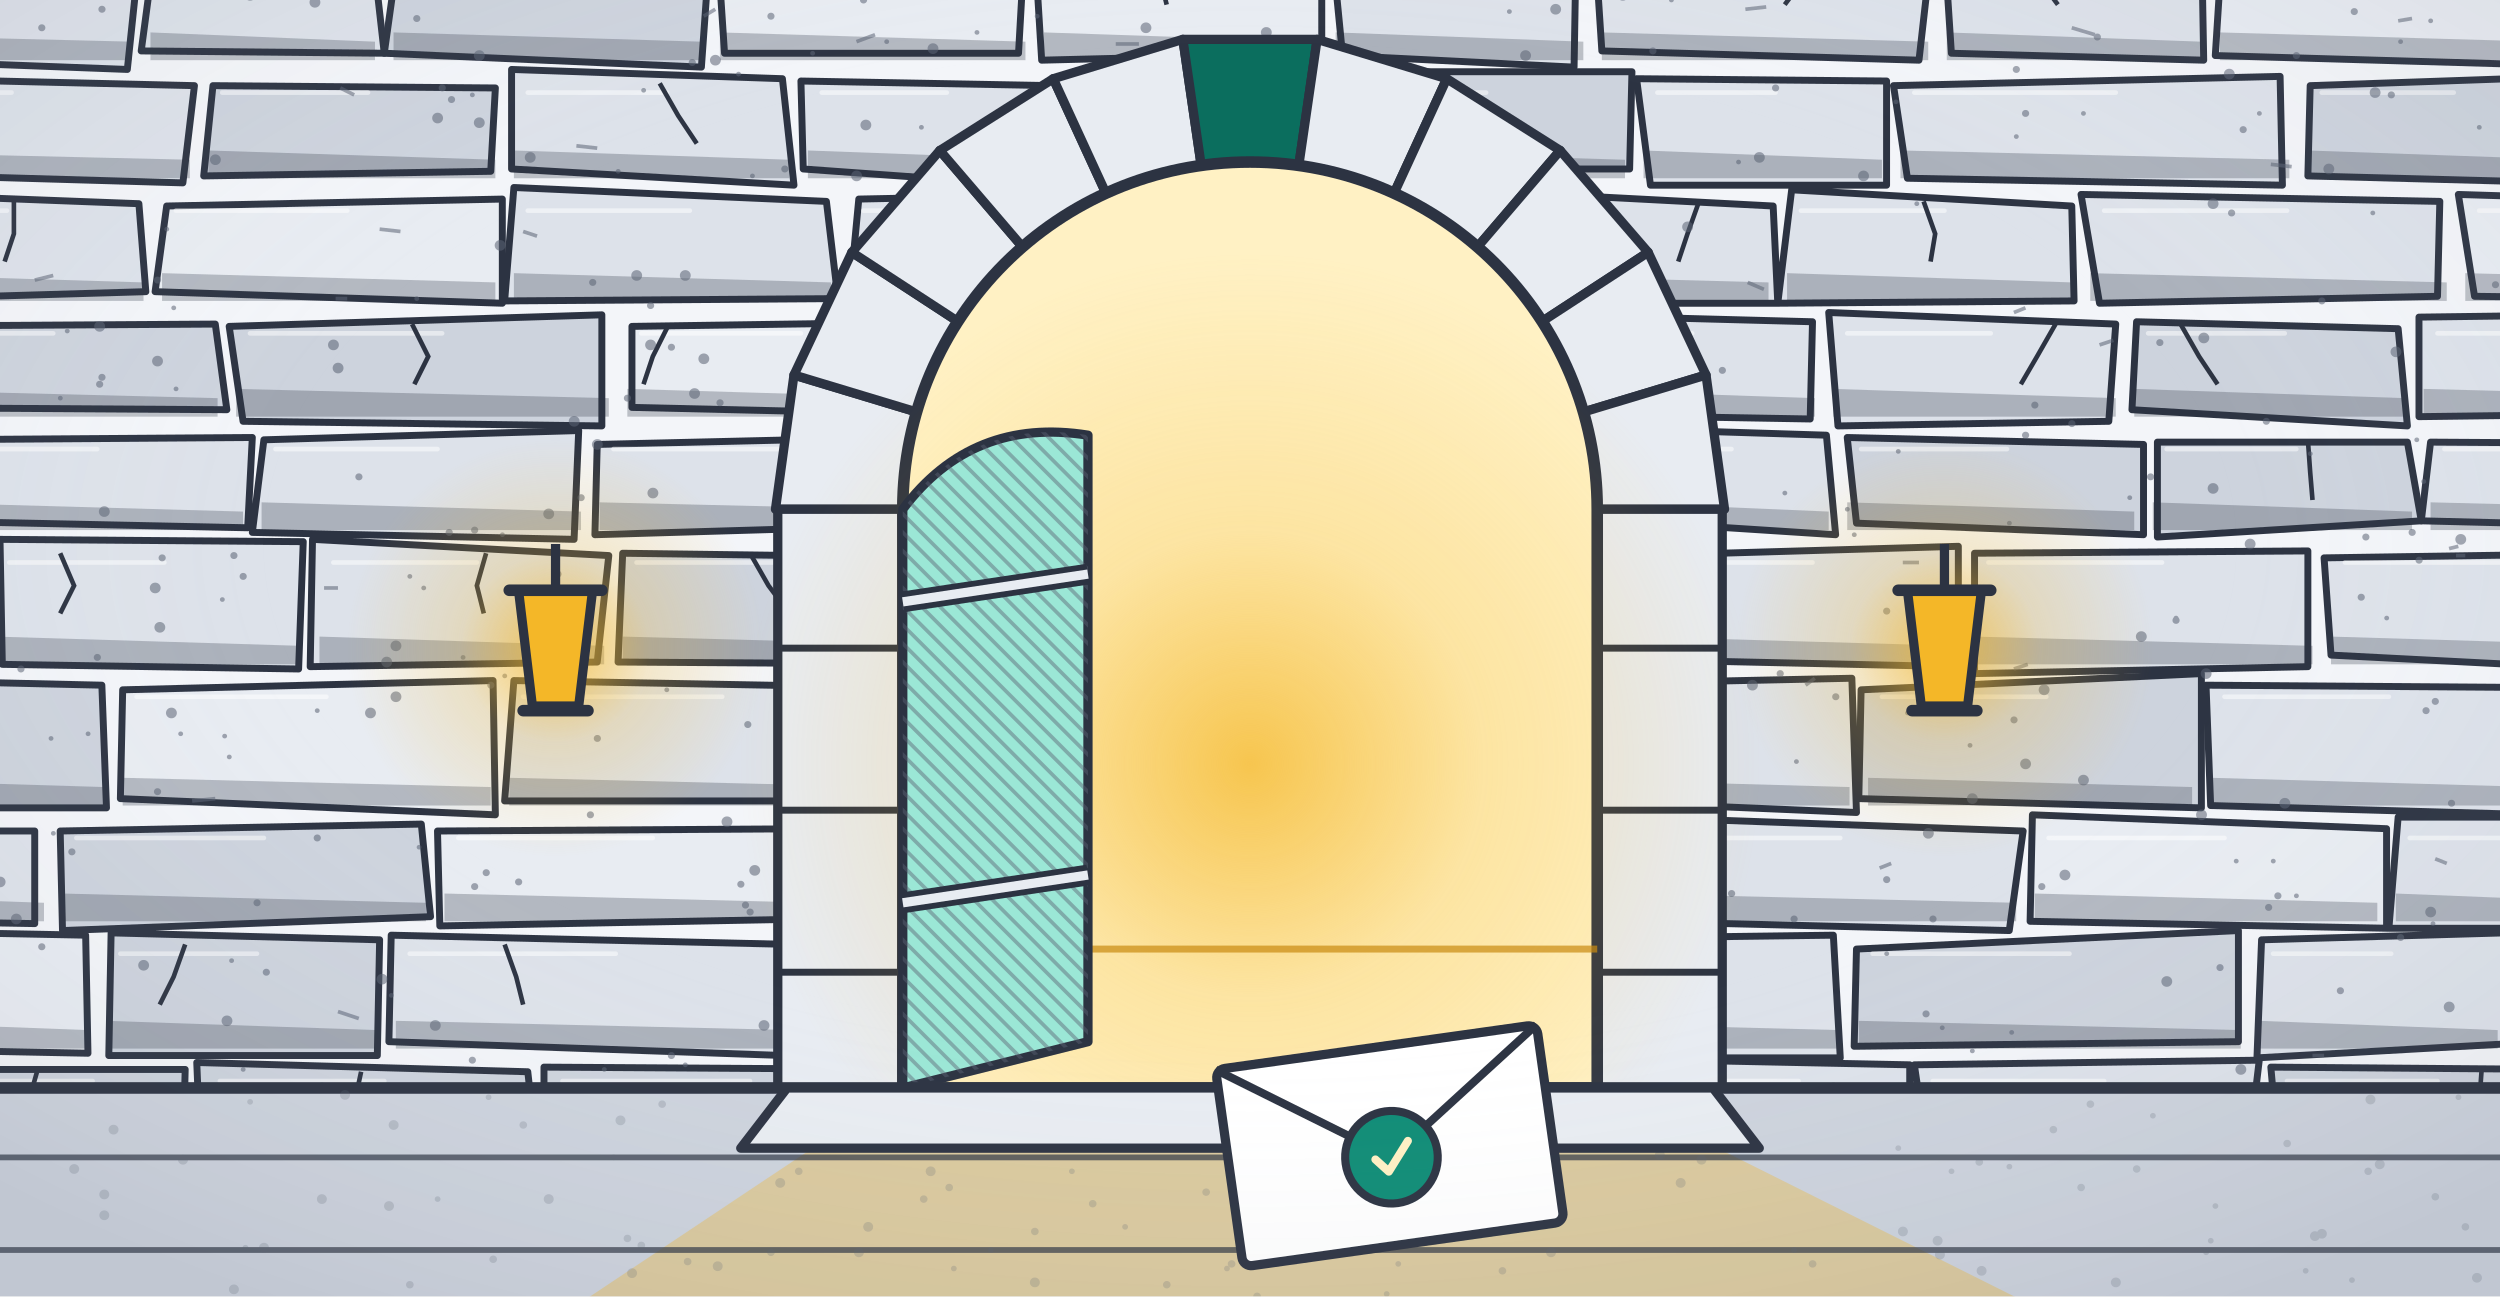
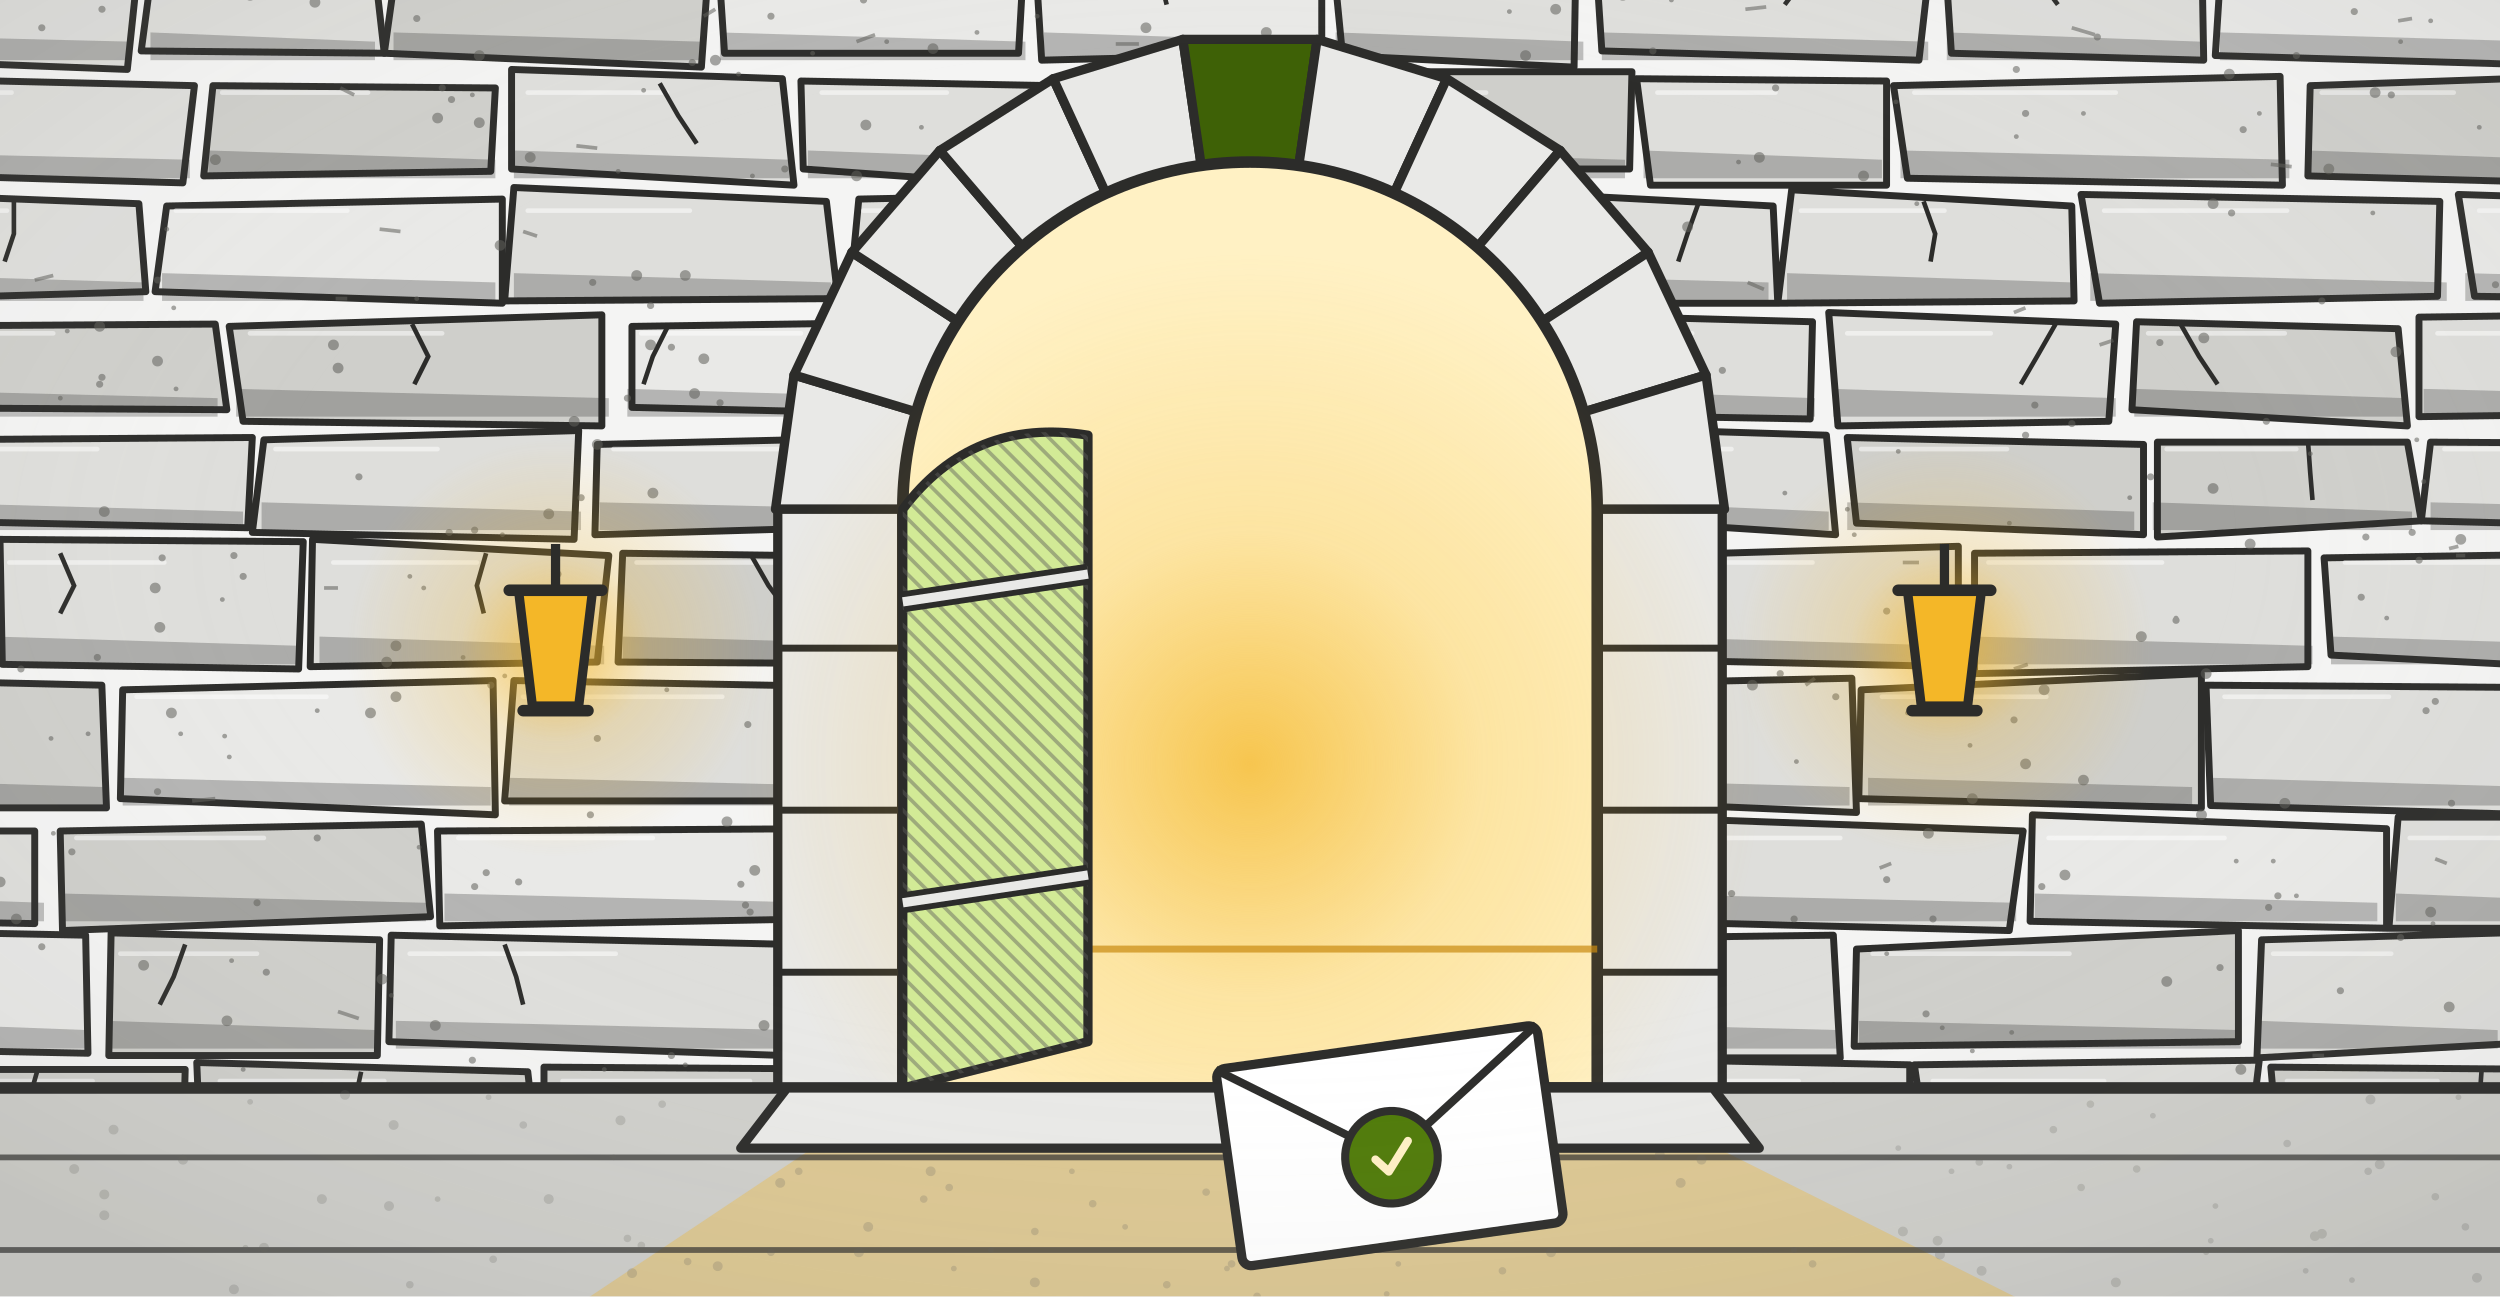
<svg xmlns="http://www.w3.org/2000/svg" viewBox="0 0 1080 560" width="1080" height="560">
  <defs>
    <radialGradient id="vig" cx="50%" cy="42%" r="70%">
-       <stop offset="55%" stop-color="#F3F5F9" stop-opacity="0" />
-       <stop offset="100%" stop-color="#5A6273" stop-opacity="0.10" />
+       <stop offset="55%" stop-color="#F4F4F3" stop-opacity="0" />
+       <stop offset="100%" stop-color="#5E5E5A" stop-opacity="0.10" />
    </radialGradient>
    <radialGradient id="glow">
      <stop offset="0%" stop-color="#F4B728" stop-opacity="0.75" />
      <stop offset="45%" stop-color="#F4B728" stop-opacity="0.22" />
      <stop offset="100%" stop-color="#F4B728" stop-opacity="0" />
    </radialGradient>
-     <radialGradient id="glowj">
-       <stop offset="0%" stop-color="#0F8C76" stop-opacity="0.55" />
-       <stop offset="100%" stop-color="#0F8C76" stop-opacity="0" />
+     <radialGradient id="glowl">
+       <stop offset="0%" stop-color="#4F7A08" stop-opacity="0.55" />
+       <stop offset="100%" stop-color="#4F7A08" stop-opacity="0" />
    </radialGradient>
    <linearGradient id="sky" x1="0" y1="0" x2="0" y2="1">
      <stop offset="0" stop-color="#FFFFFF" />
-       <stop offset="1" stop-color="#F3F5F9" />
+       <stop offset="1" stop-color="#F4F4F3" />
    </linearGradient>
    <linearGradient id="goldg" x1="0" y1="0" x2="1" y2="1">
      <stop offset="0" stop-color="#FFF1C4" />
      <stop offset=".45" stop-color="#F4B728" />
      <stop offset="1" stop-color="#C98A10" />
    </linearGradient>
    <clipPath id="cv">
      <rect width="1080" height="560" />
    </clipPath>
  </defs>
  <g clip-path="url(#cv)">
-     <rect width="1080" height="560" fill="#F3F5F9" />
+     <rect width="1080" height="560" fill="#F4F4F3" />
    <g transform="translate(0 30)">
-       <g stroke="#2C3342" stroke-width="3" stroke-linejoin="round">
-         <path d="M-103 -53L61 -57L55 0L-103 -6ZM67 -53L160 -60L166 -7L61 -8ZM575 -57L681 -60L680 -1L580 -6ZM689 -54L835 -57L829 -4L692 -8ZM840 -53L951 -60L952 -4L843 -7ZM-86 3L84 7L79 49L-94 44ZM221 0L338 4L343 50L221 43ZM346 5L455 7L458 51L347 43ZM707 4L815 5L815 50L713 50ZM818 7L985 3L986 50L824 47ZM-71 53L60 58L63 96L-73 100ZM222 51L357 57L362 99L218 100ZM371 56L469 54L471 103L367 98ZM613 51L766 59L768 101L617 101ZM774 52L895 59L896 100L768 101ZM899 54L1054 57L1053 98L907 101ZM532 112L659 104L659 152L537 148ZM669 106L783 109L782 151L666 149ZM790 105L914 110L911 152L794 154ZM1045 107L1198 105L1199 148L1045 150ZM-34 160L109 159L107 198L-36 195ZM114 160L250 156L248 203L109 200ZM258 162L428 158L427 196L257 201ZM437 157L548 155L551 199L438 196ZM693 155L789 158L793 201L700 195ZM1050 161L1209 162L1209 199L1046 195ZM0 203L131 204L129 259L1 257ZM135 203L263 210L258 256L134 258ZM427 207L563 207L563 256L426 261ZM572 209L694 203L695 256L576 257ZM709 210L846 206L846 258L709 255ZM853 209L997 208L997 258L853 261ZM1004 211L1137 209L1143 260L1007 253ZM222 264L387 267L390 316L218 316ZM519 266L646 261L647 315L524 317ZM658 266L800 263L802 321L661 315ZM953 266L1094 267L1097 322L955 318ZM-99 329L15 329L15 369L-98 367ZM363 329L513 328L512 370L360 369ZM522 330L697 322L691 366L518 367ZM705 323L874 329L868 372L705 368ZM1036 323L1133 323L1137 371L1032 371ZM169 374L342 378L339 426L168 420ZM639 376L792 374L795 427L638 427ZM977 376L1082 373L1082 421L975 427ZM578 431L717 433L716 473L579 472ZM726 428L825 430L825 473L725 472ZM827 430L976 428L971 470L833 471Z" fill="#DDE2EA" />
-         <path d="M310 -52L443 -60L440 -7L313 -7ZM447 -53L571 -54L571 -7L450 -4ZM960 -53L1096 -53L1096 -2L957 -6ZM72 59L217 56L217 101L67 96ZM1062 54L1223 59L1224 100L1069 98ZM273 111L410 109L403 149L273 146ZM53 268L213 264L214 322L52 315ZM398 261L518 263L514 314L396 315ZM189 329L353 328L350 367L190 370ZM878 322L1031 328L1031 371L877 368ZM-65 372L37 374L38 425L-64 423ZM352 378L456 374L451 421L353 426ZM461 375L634 372L630 424L459 424ZM405 431L577 434L576 475L400 470Z" fill="#E8ECF2" />
-         <path d="M173 -57L307 -57L303 -1L166 -7ZM92 7L214 8L212 44L88 46ZM462 7L556 4L560 45L462 44ZM568 1L705 1L704 43L570 43ZM998 7L1113 3L1111 49L997 46ZM481 59L610 59L604 102L479 97ZM-65 111L93 110L98 147L-61 146ZM99 111L260 106L260 154L105 152ZM413 104L525 109L526 149L417 147ZM923 109L1036 112L1040 154L921 147ZM559 157L690 156L692 196L560 203ZM798 159L926 162L926 201L802 196ZM932 161L1040 161L1046 195L932 202ZM269 209L420 211L417 257L267 256ZM-88 263L44 266L46 319L-91 319ZM804 268L951 261L951 319L803 315ZM26 329L182 326L186 366L27 372ZM48 373L164 376L163 426L47 426ZM802 380L967 372L967 420L801 422ZM-11 432L80 432L79 471L-7 470ZM85 429L228 433L232 469L87 477ZM235 431L394 432L391 469L235 475ZM981 431L1107 432L1109 470L985 476Z" fill="#CDD3DD" />
+       <g stroke="#2C2C2A" stroke-width="3" stroke-linejoin="round">
+         <path d="M-103 -53L61 -57L55 0L-103 -6ZM67 -53L160 -60L166 -7L61 -8ZM575 -57L681 -60L680 -1L580 -6ZM689 -54L835 -57L829 -4L692 -8ZM840 -53L951 -60L952 -4L843 -7ZM-86 3L84 7L79 49L-94 44ZM221 0L338 4L343 50L221 43ZM346 5L455 7L458 51L347 43ZM707 4L815 5L815 50L713 50ZM818 7L985 3L986 50L824 47ZM-71 53L60 58L63 96L-73 100ZM222 51L357 57L362 99L218 100ZM371 56L469 54L471 103L367 98ZM613 51L766 59L768 101L617 101ZM774 52L895 59L896 100L768 101ZM899 54L1054 57L1053 98L907 101ZM532 112L659 104L659 152L537 148ZM669 106L783 109L782 151L666 149ZM790 105L914 110L911 152L794 154ZM1045 107L1198 105L1199 148L1045 150ZM-34 160L109 159L107 198L-36 195ZM114 160L250 156L248 203L109 200ZM258 162L428 158L427 196L257 201ZM437 157L548 155L551 199L438 196ZM693 155L789 158L793 201L700 195ZM1050 161L1209 162L1209 199L1046 195ZM0 203L131 204L129 259L1 257ZM135 203L263 210L258 256L134 258ZM427 207L563 207L563 256L426 261ZM572 209L694 203L695 256L576 257ZM709 210L846 206L846 258L709 255ZM853 209L997 208L997 258L853 261ZM1004 211L1137 209L1143 260L1007 253ZM222 264L387 267L390 316L218 316ZM519 266L646 261L647 315L524 317ZM658 266L800 263L802 321L661 315ZM953 266L1094 267L1097 322L955 318ZM-99 329L15 329L15 369L-98 367ZM363 329L513 328L512 370L360 369ZM522 330L697 322L691 366L518 367ZM705 323L874 329L868 372L705 368ZM1036 323L1133 323L1137 371L1032 371ZM169 374L342 378L339 426L168 420ZM639 376L792 374L795 427L638 427ZM977 376L1082 373L1082 421L975 427ZM578 431L717 433L716 473L579 472ZM726 428L825 430L825 473L725 472ZM827 430L976 428L971 470L833 471Z" fill="#DEDEDB" />
+         <path d="M310 -52L443 -60L440 -7L313 -7ZM447 -53L571 -54L571 -7L450 -4ZM960 -53L1096 -53L1096 -2L957 -6ZM72 59L217 56L217 101L67 96ZM1062 54L1223 59L1224 100L1069 98ZM273 111L410 109L403 149L273 146ZM53 268L213 264L214 322L52 315ZM398 261L518 263L514 314L396 315ZM189 329L353 328L350 367L190 370ZM878 322L1031 328L1031 371L877 368ZM-65 372L37 374L38 425L-64 423ZM352 378L456 374L451 421L353 426ZM461 375L634 372L630 424L459 424ZM405 431L577 434L576 475L400 470Z" fill="#E9E9E7" />
+         <path d="M173 -57L307 -57L303 -1L166 -7ZM92 7L214 8L212 44L88 46ZM462 7L556 4L560 45L462 44ZM568 1L705 1L704 43L570 43ZM998 7L1113 3L1111 49L997 46ZM481 59L610 59L604 102L479 97ZM-65 111L93 110L98 147L-61 146ZM99 111L260 106L260 154L105 152ZM413 104L525 109L526 149L417 147ZM923 109L1036 112L1040 154L921 147ZM559 157L690 156L692 196L560 203ZM798 159L926 162L926 201L802 196ZM932 161L1040 161L1046 195L932 202ZM269 209L420 211L417 257L267 256ZM-88 263L44 266L46 319L-91 319ZM804 268L951 261L951 319L803 315ZM26 329L182 326L186 366L27 372ZM48 373L164 376L163 426L47 426ZM802 380L967 372L967 420L801 422ZM-11 432L80 432L79 471L-7 470ZM85 429L228 433L232 469L87 477ZM235 431L394 432L391 469L235 475ZM981 431L1107 432L1109 470L985 476Z" fill="#CFCFCB" />
      </g>
-       <path d="M-106 -16L57 -12V-4H-106ZM65 -16L162 -12V-4H65ZM170 -16L303 -12V-4H170ZM311 -16L443 -12V-4H311ZM451 -16L569 -12V-4H451ZM577 -16L684 -12V-4H577ZM692 -16L833 -12V-4H692ZM841 -16L951 -12V-4H841ZM959 -16L1098 -12V-4H959ZM-90 35L82 39V47H-90ZM90 35L214 39V47H90ZM222 35L341 39V47H222ZM349 35L457 39V47H349ZM465 35L559 39V47H465ZM567 35L702 39V47H567ZM710 35L813 39V47H710ZM821 35L989 39V47H821ZM997 35L1110 39V47H997ZM-70 88L62 92V100H-70ZM70 88L214 92V100H70ZM222 88L359 92V100H222ZM367 88L472 92V100H367ZM480 88L606 92V100H480ZM614 88L764 92V100H614ZM772 88L895 92V100H772ZM903 88L1057 92V100H903ZM1065 88L1220 92V100H1065ZM-65 138L94 142V150H-65ZM102 138L263 142V150H102ZM271 138L406 142V150H271ZM414 138L525 142V150H414ZM533 138L657 142V150H533ZM665 138L784 142V150H665ZM792 138L914 142V150H792ZM922 138L1039 142V150H922ZM1047 138L1200 142V150H1047ZM-37 187L105 191V199H-37ZM113 187L251 191V199H113ZM259 187L427 191V199H259ZM435 187L550 191V199H435ZM558 187L688 191V199H558ZM696 187L790 191V199H696ZM798 187L922 191V199H798ZM930 187L1042 191V199H930ZM1050 187L1209 191V199H1050ZM-2 245L130 249V257H-2ZM138 245L261 249V257H138ZM269 245L419 249V257H269ZM427 245L564 249V257H427ZM572 245L698 249V257H572ZM706 245L845 249V257H706ZM853 245L999 249V257H853ZM1007 245L1140 249V257H1007ZM-88 306L45 310V318H-88ZM53 306L212 310V318H53ZM220 306L386 310V318H220ZM394 306L514 310V318H394ZM522 306L649 310V318H522ZM657 306L799 310V318H657ZM807 306L947 310V318H807ZM955 306L1095 310V318H955ZM-95 356L19 360V368H-95ZM27 356L184 360V368H27ZM192 356L354 360V368H192ZM362 356L514 360V368H362ZM522 356L693 360V368H522ZM701 356L871 360V368H701ZM879 356L1027 360V368H879ZM1035 356L1135 360V368H1035ZM-68 411L38 415V423H-68ZM46 411L163 415V423H46ZM171 411L343 415V423H171ZM351 411L452 415V423H351ZM460 411L630 415V423H460ZM638 411L795 415V423H638ZM803 411L968 415V423H803ZM976 411L1079 415V423H976ZM-11 461L81 465V473H-11ZM89 461L229 465V473H89ZM237 461L395 465V473H237ZM403 461L574 465V473H403ZM582 461L715 465V473H582ZM723 461L821 465V473H723ZM829 461L974 465V473H829ZM982 461L1111 465V473H982Z" fill="#2C3342" opacity=".28" />
+       <path d="M-106 -16L57 -12V-4H-106ZM65 -16L162 -12V-4H65ZM170 -16L303 -12V-4H170ZM311 -16L443 -12V-4H311ZM451 -16L569 -12V-4H451ZM577 -16L684 -12V-4H577ZM692 -16L833 -12V-4H692ZM841 -16L951 -12V-4H841ZM959 -16L1098 -12V-4H959ZM-90 35L82 39V47H-90ZM90 35L214 39V47H90ZM222 35L341 39V47H222ZM349 35L457 39V47H349ZM465 35L559 39V47H465ZM567 35L702 39V47H567ZM710 35L813 39V47H710ZM821 35L989 39V47H821ZM997 35L1110 39V47H997ZM-70 88L62 92V100H-70ZM70 88L214 92V100H70ZM222 88L359 92V100H222ZM367 88L472 92V100H367ZM480 88L606 92V100H480ZM614 88L764 92V100H614ZM772 88L895 92V100H772ZM903 88L1057 92V100H903ZM1065 88L1220 92V100H1065ZM-65 138L94 142V150H-65ZM102 138L263 142V150H102ZM271 138L406 142V150H271ZM414 138L525 142V150H414ZM533 138L657 142V150H533ZM665 138L784 142V150H665ZM792 138L914 142V150H792ZM922 138L1039 142V150H922ZM1047 138L1200 142V150H1047ZM-37 187L105 191V199H-37ZM113 187L251 191V199H113ZM259 187L427 191V199H259ZM435 187L550 191V199H435ZM558 187L688 191V199H558ZM696 187L790 191V199H696ZM798 187L922 191V199H798ZM930 187L1042 191V199H930ZM1050 187L1209 191V199H1050ZM-2 245L130 249V257H-2ZM138 245L261 249V257H138ZM269 245L419 249V257H269ZM427 245L564 249V257H427ZM572 245L698 249V257H572ZM706 245L845 249V257H706ZM853 245L999 249V257H853ZM1007 245L1140 249V257H1007ZM-88 306L45 310V318H-88ZM53 306L212 310V318H53ZM220 306L386 310V318H220ZM394 306L514 310V318H394ZM522 306L649 310V318H522ZM657 306L799 310V318H657ZM807 306L947 310V318H807ZM955 306L1095 310V318H955ZM-95 356L19 360V368H-95ZM27 356L184 360V368H27ZM192 356L354 360V368H192ZM362 356L514 360V368H362ZM522 356L693 360V368H522ZM701 356L871 360V368H701ZM879 356L1027 360V368H879ZM1035 356L1135 360V368H1035ZM-68 411L38 415V423H-68ZM46 411L163 415V423H46ZM171 411L343 415V423H171ZM351 411L452 415V423H351ZM460 411L630 415V423H460ZM638 411L795 415V423H638ZM803 411L968 415V423H803ZM976 411L1079 415V423H976ZM-11 461L81 465V473H-11ZM89 461L229 465V473H89ZM237 461L395 465V473H237ZM403 461L574 465V473H403ZM582 461L715 465V473H582ZM723 461L821 465V473H723ZM829 461L974 465V473H829ZM982 461L1111 465V473H982Z" fill="#2C2C2A" opacity=".28" />
      <path d="M-100 -50H-16M71 -50H119M176 -50H244M317 -50H384M457 -50H516M583 -50H636M698 -50H770M847 -50H902M965 -50H1036M-84 10H5M96 10H159M228 10H288M355 10H409M471 10H517M573 10H642M716 10H767M827 10H914M1003 10H1060M-64 61H3M76 61H150M228 61H298M373 61H425M486 61H550M620 61H697M778 61H840M909 61H988M1071 61H1151M-59 114H23M108 114H191M277 114H346M420 114H475M539 114H602M671 114H731M798 114H860M928 114H987M1053 114H1132M-31 164H42M119 164H189M265 164H352M441 164H499M564 164H630M702 164H748M804 164H867M936 164H992M1056 164H1138M4 213H71M144 213H206M275 213H352M433 213H503M578 213H642M712 213H783M859 213H934M1013 213H1081M-82 271H-14M59 271H141M226 271H312M400 271H460M528 271H592M663 271H736M813 271H884M961 271H1032M-89 332H-32M33 332H114M198 332H282M368 332H446M528 332H616M707 332H795M885 332H961M1041 332H1090M-62 382H-9M52 382H111M177 382H266M357 382H407M466 382H554M644 382H725M809 382H894M982 382H1033M-5 437H40M95 437H166M243 437H324M409 437H497M588 437H656M729 437H777M835 437H909M988 437H1053" stroke="#FFFFFF" stroke-width="2" opacity=".5" stroke-linecap="round" />
-       <path d="M509 -54l-8 14l3 12M785 -54l-5 14l-9 12M888 -54l-8 14l9 12M-9 6l-1 14l2 12M285 6l8 14l8 12M6 57l0 14l-4 12M734 57l-5 14l-4 12M831 57l5 14l-2 12M-44 110l8 14l2 12M178 110l7 14l-6 12M289 110l-7 14l-4 12M888 110l-8 14l-7 12M942 110l8 14l8 12M997 160l1 14l1 12M26 209l6 14l-6 12M210 209l-4 14l3 12M324 209l8 14l9 12M481 328l8 14l-6 12M80 378l-5 14l-6 12M218 378l5 14l3 12M16 433l-4 14l-1 12M156 433l-3 14l0 12M1072 433l-1 14l-9 12" fill="none" stroke="#2C3342" stroke-width="2" />
+       <path d="M509 -54l-8 14l3 12M785 -54l-5 14l-9 12M888 -54l-8 14l9 12M-9 6l-1 14l2 12M285 6l8 14l8 12M6 57l0 14l-4 12M734 57l-5 14l-4 12M831 57l5 14l-2 12M-44 110l8 14l2 12M178 110l7 14l-6 12M289 110l-7 14l-4 12M888 110l-8 14l-7 12M942 110l8 14l8 12M997 160l1 14l1 12M26 209l6 14l-6 12M210 209l-4 14l3 12M324 209l8 14l9 12M481 328l8 14l-6 12M80 378l-5 14l-6 12M218 378l5 14l3 12M16 433l-4 14l-1 12M156 433l-3 14l0 12M1072 433l-1 14l-9 12" fill="none" stroke="#2C2C2A" stroke-width="2" />
      <clipPath id="t1">
        <rect y="-60" width="1080" height="500" />
      </clipPath>
      <g clip-path="url(#t1)" opacity=".55">
-         <path d="M1044 160h.1M38 287h.1M828 58h.1M673 248h.1M99 297h.1M543 380h.1M288 268h.1M490 205h.1M177 219h.1M29 113h.1M871 29h.1M940 237h.1M319 2h.1M76 138h.1M966 342h.1M72 69h.1M744 415h.1M455 416h.1M510 9h.1M75 103h.1M722 -30h.1M819 14h.1M344 229h.1M200 254h.1M1047 178h.1M78 287h.1M636 214h.1M278 9h.1M426 272h.1M358 222h.1M1025 62h.1M824 278h.1M652 -25h.1M1055 -45h.1M261 432h.1M448 -23h.1M617 125h.1M1071 25h.1M383 214h.1M751 40h.1M342 368h.1M169 400h.1M740 187h.1M900 19h.1M976 19h.1M26 142h.1M776 299h.1M771 183h.1M181 336h.1M296 430h.1M217 201h.1M524 174h.1M22 289h.1M998 166h.1M423 419h.1M398 25h.1M868 196h.1M137 277h.1M788 -51h.1M815 382h.1M920 185h.1M801 201h.1M1031 237h.1M798 190h.1M669 375h.1M97 288h.1M520 364h.1M680 156h.1M422 -16h.1M383 -12h.1M467 190h.1M666 64h.1M851 292h.1M682 107h.1M852 424h.1M183 224h.1M549 408h.1M992 357h.1M820 165h.1M325 46h.1M444 250h.1M582 327h.1M1037 -12h.1M1051 369h.1M105 432h.1M23 330h.1M685 165h.1M180 99h.1M355 120h.1M686 200h.1M949 -40h.1M547 321h.1M513 259h.1M982 342h.1M204 11h.1M365 403h.1M100 385h.1M218 262h.1M351 -7h.1M96 229h.1M839 414h.1M267 44h.1M504 -39h.1M869 416h.1M1050 -21h.1" stroke="#5A6273" stroke-width="2" stroke-linecap="round" />
-         <path d="M70 211h.1M68 91h.1M1017 -25h.1M155 176h.1M180 -22h.1M1033 11h.1M324 364h.1M44 133h.1M536 231h.1M514 331h.1M475 331h.1M111 360h.1M875 19h.1M1078 93h.1M428 292h.1M541 349h.1M43 136h.1M224 351h.1M1011 398h.1M580 401h.1M906 -14h.1M299 -3h.1M430 115h.1M251 185h.1M333 -23h.1M322 361h.1M31 338h.1M714 -8h.1M959 388h.1M1059 317h.1M323 283h.1M210 347h.1M367 107h.1M1052 273h.1M980 362h.1M835 367h.1M578 240h.1M44 -26h.1M744 130h.1M895 153h.1M933 118h.1M1048 277h.1M505 239h.1M311 144h.1M253 -56h.1M348 121h.1M769 261h.1M1045 212h.1M879 145h.1M815 234h.1M137 332h.1M105 219h.1M258 289h.1M1003 100h.1M992 -6h.1M969 26h.1M281 102h.1M623 280h.1M659 243h.1M542 108h.1M875 158h.1M622 213h.1M678 43h.1M882 353h.1M748 356h.1M1042 200h.1M870 281h.1M195 13h.1M191 8h.1M101 210h.1M649 74h.1M929 176h.1M478 317h.1M370 279h.1M734 199h.1M18 379h.1M255 322h.1M427 45h.1M373 -30h.1M964 62h.1M984 357h.1M459 157h.1M650 269h.1M1022 202h.1M115 390h.1M205 199h.1M815 350h.1M832 408h.1M18 -18h.1M376 107h.1M389 -51h.1M622 93h.1M716 436h.1M492 71h.1M547 39h.1M205 353h.1M704 278h.1M342 403h.1M449 408h.1M435 123h.1M320 352h.1M256 92h.1M444 245h.1M241 218h.1M271 142h.1M204 428h.1M1020 228h.1M979 152h.1M339 43h.1M681 141h.1M472 319h.1M767 8h.1M290 426h.1M871 0h.1M68 312h.1M360 370h.1M493 210h.1M33 -56h.1M940 238h.1M456 415h.1M42 254h.1M9 259h.1M793 271h.1M442 271h.1M625 401h.1M290 120h.1M1037 375h.1M443 86h.1M543 234h.1M431 139h.1M775 367h.1M212 266h.1M194 200h.1" stroke="#5A6273" stroke-width="3" stroke-linecap="round" />
-         <path d="M98 411h.1M1066 -52h.1M74 278h.1M625 75h.1M490 148h.1M450 325h.1M883 268h.1M207 -6h.1M1050 364h.1M349 333h.1M547 -16h.1M1006 43h.1M326 346h.1M165 393h.1M674 403h.1M300 140h.1M296 89h.1M304 125h.1M374 24h.1M494 274h.1M608 416h.1M495 -18h.1M557 157h.1M282 183h.1M237 192h.1M983 -51h.1M516 282h.1M1026 10h.1M672 -26h.1M987 317h.1M139 440h.1M673 39h.1M160 278h.1M229 38h.1M670 305h.1M703 -35h.1M630 73h.1M648 373h.1M258 162h.1M188 413h.1M555 302h.1M403 -9h.1M571 141h.1M424 87h.1M654 278h.1M93 39h.1M171 271h.1M108 -32h.1M1058 405h.1M1050 -56h.1M642 82h.1M872 -47h.1M892 348h.1M953 261h.1M456 151h.1M630 65h.1M833 330h.1M925 245h.1M444 181h.1M189 21h.1M757 266h.1M900 307h.1M968 432h.1M704 199h.1M689 413h.1M696 421h.1M69 241h.1M952 116h.1M659 -6h.1M482 216h.1M45 191h.1M624 251h.1M619 109h.1M370 46h.1M602 113h.1M144 119h.1M136 -29h.1M171 249h.1M663 239h.1M852 315h.1M207 23h.1M248 152h.1M410 273h.1M281 119h.1M167 256h.1M936 394h.1M701 -32h.1M729 68h.1M67 224h.1M963 2h.1M875 300h.1M565 369h.1M747 -36h.1M403 86h.1M509 373h.1M146 129h.1M1063 203h.1M330 413h.1M43 111h.1M7 367h.1M240 264h.1M600 385h.1M68 126h.1M0 351h.1M579 50h.1M275 89h.1M805 46h.1M216 76h.1M972 205h.1M792 440h.1M956 58h.1M62 387h.1M552 121h.1M684 347h.1M353 421h.1M309 -4h.1M517 101h.1M760 38h.1M951 322h.1M1035 122h.1M956 181h.1M314 325h.1" stroke="#5A6273" stroke-width="4.6" stroke-linecap="round" />
-         <path d="M370 -12l8 -3M528 189l9 3M304 -23l5 -3M561 196l9 3M164 69l9 1M999 426l5 0M1061 210l4 0M895 -18l10 3M981 41l9 1M755 92l7 3M812 345l5 -2M146 407l9 3M15 91l8 -2M140 224l6 0M341 165l5 -2M822 213l7 0M145 99l5 0M870 105l5 -2M226 70l6 2M870 259l6 -2M1058 207l4 -1M427 139l5 -2M907 119l6 -2M147 8l6 3M590 77l5 0M1036 -21l6 -1M780 266l4 -3M754 -26l9 -1M249 33l9 1M83 316l10 -1M630 123l5 0M482 -11l10 0M477 179l7 2M559 9l8 1M1052 341l5 2M541 58l4 -2" stroke="#5A6273" stroke-width="1.6" />
+         <path d="M1044 160h.1M38 287h.1M828 58h.1M673 248h.1M99 297h.1M543 380h.1M288 268h.1M490 205h.1M177 219h.1M29 113h.1M871 29h.1M940 237h.1M319 2h.1M76 138h.1M966 342h.1M72 69h.1M744 415h.1M455 416h.1M510 9h.1M75 103h.1M722 -30h.1M819 14h.1M344 229h.1M200 254h.1M1047 178h.1M78 287h.1M636 214h.1M278 9h.1M426 272h.1M358 222h.1M1025 62h.1M824 278h.1M652 -25h.1M1055 -45h.1M261 432h.1M448 -23h.1M617 125h.1M1071 25h.1M383 214h.1M751 40h.1M342 368h.1M169 400h.1M740 187h.1M900 19h.1M976 19h.1M26 142h.1M776 299h.1M771 183h.1M181 336h.1M296 430h.1M217 201h.1M524 174h.1M22 289h.1M998 166h.1M423 419h.1M398 25h.1M868 196h.1M137 277h.1M788 -51h.1M815 382h.1M920 185h.1M801 201h.1M1031 237h.1M798 190h.1M669 375h.1M97 288h.1M520 364h.1M680 156h.1M422 -16h.1M383 -12h.1M467 190h.1M666 64h.1M851 292h.1M682 107h.1M852 424h.1M183 224h.1M549 408h.1M992 357h.1M820 165h.1M325 46h.1M444 250h.1M582 327h.1M1037 -12h.1M1051 369h.1M105 432h.1M23 330h.1M685 165h.1M180 99h.1M355 120h.1M686 200h.1M949 -40h.1M547 321h.1M513 259h.1M982 342h.1M204 11h.1M365 403h.1M100 385h.1M218 262h.1M351 -7h.1M96 229h.1M839 414h.1M267 44h.1M504 -39h.1M869 416h.1M1050 -21h.1" stroke="#5E5E5A" stroke-width="2" stroke-linecap="round" />
+         <path d="M70 211h.1M68 91h.1M1017 -25h.1M155 176h.1M180 -22h.1M1033 11h.1M324 364h.1M44 133h.1M536 231h.1M514 331h.1M475 331h.1M111 360h.1M875 19h.1M1078 93h.1M428 292h.1M541 349h.1M43 136h.1M224 351h.1M1011 398h.1M580 401h.1M906 -14h.1M299 -3h.1M430 115h.1M251 185h.1M333 -23h.1M322 361h.1M31 338h.1M714 -8h.1M959 388h.1M1059 317h.1M323 283h.1M210 347h.1M367 107h.1M1052 273h.1M980 362h.1M835 367h.1M578 240h.1M44 -26h.1M744 130h.1M895 153h.1M933 118h.1M1048 277h.1M505 239h.1M311 144h.1M253 -56h.1M348 121h.1M769 261h.1M1045 212h.1M879 145h.1M815 234h.1M137 332h.1M105 219h.1M258 289h.1M1003 100h.1M992 -6h.1M969 26h.1M281 102h.1M623 280h.1M659 243h.1M542 108h.1M875 158h.1M622 213h.1M678 43h.1M882 353h.1M748 356h.1M1042 200h.1M870 281h.1M195 13h.1M191 8h.1M101 210h.1M649 74h.1M929 176h.1M478 317h.1M370 279h.1M734 199h.1M18 379h.1M255 322h.1M427 45h.1M373 -30h.1M964 62h.1M984 357h.1M459 157h.1M650 269h.1M1022 202h.1M115 390h.1M205 199h.1M815 350h.1M832 408h.1M18 -18h.1M376 107h.1M389 -51h.1M622 93h.1M716 436h.1M492 71h.1M547 39h.1M205 353h.1M704 278h.1M342 403h.1M449 408h.1M435 123h.1M320 352h.1M256 92h.1M444 245h.1M241 218h.1M271 142h.1M204 428h.1M1020 228h.1M979 152h.1M339 43h.1M681 141h.1M472 319h.1M767 8h.1M290 426h.1M871 0h.1M68 312h.1M360 370h.1M493 210h.1M33 -56h.1M940 238h.1M456 415h.1M42 254h.1M9 259h.1M793 271h.1M442 271h.1M625 401h.1M290 120h.1M1037 375h.1M443 86h.1M543 234h.1M431 139h.1M775 367h.1M212 266h.1M194 200h.1" stroke="#5E5E5A" stroke-width="3" stroke-linecap="round" />
+         <path d="M98 411h.1M1066 -52h.1M74 278h.1M625 75h.1M490 148h.1M450 325h.1M883 268h.1M207 -6h.1M1050 364h.1M349 333h.1M547 -16h.1M1006 43h.1M326 346h.1M165 393h.1M674 403h.1M300 140h.1M296 89h.1M304 125h.1M374 24h.1M494 274h.1M608 416h.1M495 -18h.1M557 157h.1M282 183h.1M237 192h.1M983 -51h.1M516 282h.1M1026 10h.1M672 -26h.1M987 317h.1M139 440h.1M673 39h.1M160 278h.1M229 38h.1M670 305h.1M703 -35h.1M630 73h.1M648 373h.1M258 162h.1M188 413h.1M555 302h.1M403 -9h.1M571 141h.1M424 87h.1M654 278h.1M93 39h.1M171 271h.1M108 -32h.1M1058 405h.1M1050 -56h.1M642 82h.1M872 -47h.1M892 348h.1M953 261h.1M456 151h.1M630 65h.1M833 330h.1M925 245h.1M444 181h.1M189 21h.1M757 266h.1M900 307h.1M968 432h.1M704 199h.1M689 413h.1M696 421h.1M69 241h.1M952 116h.1M659 -6h.1M482 216h.1M45 191h.1M624 251h.1M619 109h.1M370 46h.1M602 113h.1M144 119h.1M136 -29h.1M171 249h.1M663 239h.1M852 315h.1M207 23h.1M248 152h.1M410 273h.1M281 119h.1M167 256h.1M936 394h.1M701 -32h.1M729 68h.1M67 224h.1M963 2h.1M875 300h.1M565 369h.1M747 -36h.1M403 86h.1M509 373h.1M146 129h.1M1063 203h.1M330 413h.1M43 111h.1M7 367h.1M240 264h.1M600 385h.1M68 126h.1M0 351h.1M579 50h.1M275 89h.1M805 46h.1M216 76h.1M972 205h.1M792 440h.1M956 58h.1M62 387h.1M552 121h.1M684 347h.1M353 421h.1M309 -4h.1M517 101h.1M760 38h.1M951 322h.1M1035 122h.1M956 181h.1M314 325h.1" stroke="#5E5E5A" stroke-width="4.6" stroke-linecap="round" />
+         <path d="M370 -12l8 -3M528 189l9 3M304 -23l5 -3M561 196l9 3M164 69l9 1M999 426l5 0M1061 210l4 0M895 -18l10 3M981 41l9 1M755 92l7 3M812 345l5 -2M146 407l9 3M15 91l8 -2M140 224l6 0M341 165l5 -2M822 213l7 0M145 99l5 0M870 105l5 -2M226 70l6 2M870 259l6 -2M1058 207l4 -1M427 139l5 -2M907 119l6 -2M147 8l6 3M590 77l5 0M1036 -21l6 -1M780 266l4 -3M754 -26l9 -1M249 33l9 1M83 316l10 -1M630 123l5 0M482 -11l10 0M477 179l7 2M559 9l8 1M1052 341l5 2M541 58l4 -2" stroke="#5E5E5A" stroke-width="1.6" />
      </g>
-       <polygon points="390,190 335,190 343,132 396,148" fill="#E8ECF2" stroke="#2C3342" stroke-width="4" stroke-linejoin="round" />
-       <polygon points="396,148 343,132 368,79 414,109" fill="#E8ECF2" stroke="#2C3342" stroke-width="4" stroke-linejoin="round" />
-       <polygon points="414,109 368,79 406,35 442,77" fill="#E8ECF2" stroke="#2C3342" stroke-width="4" stroke-linejoin="round" />
-       <polygon points="442,77 406,35 455,4 478,54" fill="#E8ECF2" stroke="#2C3342" stroke-width="4" stroke-linejoin="round" />
-       <polygon points="478,54 455,4 511,-13 519,42" fill="#E8ECF2" stroke="#2C3342" stroke-width="4" stroke-linejoin="round" />
-       <polygon points="519,42 511,-13 569,-13 561,42" fill="#0B6E5E" stroke="#2C3342" stroke-width="4" stroke-linejoin="round" />
-       <polygon points="561,42 569,-13 625,4 602,54" fill="#E8ECF2" stroke="#2C3342" stroke-width="4" stroke-linejoin="round" />
-       <polygon points="602,54 625,4 674,35 638,77" fill="#E8ECF2" stroke="#2C3342" stroke-width="4" stroke-linejoin="round" />
-       <polygon points="638,77 674,35 712,79 666,109" fill="#E8ECF2" stroke="#2C3342" stroke-width="4" stroke-linejoin="round" />
-       <polygon points="666,109 712,79 737,132 684,148" fill="#E8ECF2" stroke="#2C3342" stroke-width="4" stroke-linejoin="round" />
-       <polygon points="684,148 737,132 745,190 690,190" fill="#E8ECF2" stroke="#2C3342" stroke-width="4" stroke-linejoin="round" />
-       <rect x="336" y="190" width="54" height="250" fill="#E8ECF2" stroke="#2C3342" stroke-width="4" />
-       <path d="M336 250h54" stroke="#2C3342" stroke-width="3" />
-       <path d="M336 320h54" stroke="#2C3342" stroke-width="3" />
-       <path d="M336 390h54" stroke="#2C3342" stroke-width="3" />
-       <rect x="690" y="190" width="54" height="250" fill="#E8ECF2" stroke="#2C3342" stroke-width="4" />
-       <path d="M690 250h54" stroke="#2C3342" stroke-width="3" />
-       <path d="M690 320h54" stroke="#2C3342" stroke-width="3" />
-       <path d="M690 390h54" stroke="#2C3342" stroke-width="3" />
-       <path d="M390 440V190A150 150 0 0 1 690 190V440Z" fill="#FFF1C4" stroke="#2C3342" stroke-width="5" />
+       <polygon points="390,190 335,190 343,132 396,148" fill="#E9E9E7" stroke="#2C2C2A" stroke-width="4" stroke-linejoin="round" />
+       <polygon points="396,148 343,132 368,79 414,109" fill="#E9E9E7" stroke="#2C2C2A" stroke-width="4" stroke-linejoin="round" />
+       <polygon points="414,109 368,79 406,35 442,77" fill="#E9E9E7" stroke="#2C2C2A" stroke-width="4" stroke-linejoin="round" />
+       <polygon points="442,77 406,35 455,4 478,54" fill="#E9E9E7" stroke="#2C2C2A" stroke-width="4" stroke-linejoin="round" />
+       <polygon points="478,54 455,4 511,-13 519,42" fill="#E9E9E7" stroke="#2C2C2A" stroke-width="4" stroke-linejoin="round" />
+       <polygon points="519,42 511,-13 569,-13 561,42" fill="#3E6106" stroke="#2C2C2A" stroke-width="4" stroke-linejoin="round" />
+       <polygon points="561,42 569,-13 625,4 602,54" fill="#E9E9E7" stroke="#2C2C2A" stroke-width="4" stroke-linejoin="round" />
+       <polygon points="602,54 625,4 674,35 638,77" fill="#E9E9E7" stroke="#2C2C2A" stroke-width="4" stroke-linejoin="round" />
+       <polygon points="638,77 674,35 712,79 666,109" fill="#E9E9E7" stroke="#2C2C2A" stroke-width="4" stroke-linejoin="round" />
+       <polygon points="666,109 712,79 737,132 684,148" fill="#E9E9E7" stroke="#2C2C2A" stroke-width="4" stroke-linejoin="round" />
+       <polygon points="684,148 737,132 745,190 690,190" fill="#E9E9E7" stroke="#2C2C2A" stroke-width="4" stroke-linejoin="round" />
+       <rect x="336" y="190" width="54" height="250" fill="#E9E9E7" stroke="#2C2C2A" stroke-width="4" />
+       <path d="M336 250h54" stroke="#2C2C2A" stroke-width="3" />
+       <path d="M336 320h54" stroke="#2C2C2A" stroke-width="3" />
+       <path d="M336 390h54" stroke="#2C2C2A" stroke-width="3" />
+       <rect x="690" y="190" width="54" height="250" fill="#E9E9E7" stroke="#2C2C2A" stroke-width="4" />
+       <path d="M690 250h54" stroke="#2C2C2A" stroke-width="3" />
+       <path d="M690 320h54" stroke="#2C2C2A" stroke-width="3" />
+       <path d="M690 390h54" stroke="#2C2C2A" stroke-width="3" />
+       <path d="M390 440V190A150 150 0 0 1 690 190V440Z" fill="#FFF1C4" stroke="#2C2C2A" stroke-width="5" />
      <circle cx="540" cy="300" r="220" fill="url(#glow)" />
      <path d="M390 380H690" stroke="#C98A10" stroke-width="3" opacity=".7" />
-       <path d="M390 440V190Q420 150 470 158V420Z" fill="#9BE7D6" stroke="#2C3342" stroke-width="4" stroke-linejoin="round" />
+       <path d="M390 440V190Q420 150 470 158V420Z" fill="#D2EA96" stroke="#2C2C2A" stroke-width="4" stroke-linejoin="round" />
      <clipPath id="t2">
        <path d="M390 440V190Q420 150 470 158V420Z" />
      </clipPath>
      <g clip-path="url(#t2)" opacity=".45">
-         <path d="M92 150L382 440M100 150L390 440M108 150L398 440M116 150L406 440M124 150L414 440M132 150L422 440M140 150L430 440M148 150L438 440M156 150L446 440M164 150L454 440M172 150L462 440M180 150L470 440M188 150L478 440M196 150L486 440M204 150L494 440M212 150L502 440M220 150L510 440M228 150L518 440M236 150L526 440M244 150L534 440M252 150L542 440M260 150L550 440M268 150L558 440M276 150L566 440M284 150L574 440M292 150L582 440M300 150L590 440M308 150L598 440M316 150L606 440M324 150L614 440M332 150L622 440M340 150L630 440M348 150L638 440M356 150L646 440M364 150L654 440M372 150L662 440M380 150L670 440M388 150L678 440M396 150L686 440M404 150L694 440M412 150L702 440M420 150L710 440M428 150L718 440M436 150L726 440M444 150L734 440M452 150L742 440M460 150L750 440M468 150L758 440M476 150L766 440M484 150L774 440M492 150L782 440M500 150L790 440M508 150L798 440M516 150L806 440M524 150L814 440M532 150L822 440M540 150L830 440M548 150L838 440M556 150L846 440M564 150L854 440M572 150L862 440M580 150L870 440M588 150L878 440M596 150L886 440M604 150L894 440M612 150L902 440M620 150L910 440M628 150L918 440M636 150L926 440M644 150L934 440M652 150L942 440M660 150L950 440M668 150L958 440M676 150L966 440M684 150L974 440M692 150L982 440M700 150L990 440M708 150L998 440M716 150L1006 440M724 150L1014 440M732 150L1022 440M740 150L1030 440M748 150L1038 440M756 150L1046 440M764 150L1054 440" stroke="#5A6273" stroke-width="1.6" />
+         <path d="M92 150L382 440M100 150L390 440M108 150L398 440M116 150L406 440M124 150L414 440M132 150L422 440M140 150L430 440M148 150L438 440M156 150L446 440M164 150L454 440M172 150L462 440M180 150L470 440M188 150L478 440M196 150L486 440M204 150L494 440M212 150L502 440M220 150L510 440M228 150L518 440M236 150L526 440M244 150L534 440M252 150L542 440M260 150L550 440M268 150L558 440M276 150L566 440M284 150L574 440M292 150L582 440M300 150L590 440M308 150L598 440M316 150L606 440M324 150L614 440M332 150L622 440M340 150L630 440M348 150L638 440M356 150L646 440M364 150L654 440M372 150L662 440M380 150L670 440M388 150L678 440M396 150L686 440M404 150L694 440M412 150L702 440M420 150L710 440M428 150L718 440M436 150L726 440M444 150L734 440M452 150L742 440M460 150L750 440M468 150L758 440M476 150L766 440M484 150L774 440M492 150L782 440M500 150L790 440M508 150L798 440M516 150L806 440M524 150L814 440M532 150L822 440M540 150L830 440M548 150L838 440M556 150L846 440M564 150L854 440M572 150L862 440M580 150L870 440M588 150L878 440M596 150L886 440M604 150L894 440M612 150L902 440M620 150L910 440M628 150L918 440M636 150L926 440M644 150L934 440M652 150L942 440M660 150L950 440M668 150L958 440M676 150L966 440M684 150L974 440M692 150L982 440M700 150L990 440M708 150L998 440M716 150L1006 440M724 150L1014 440M732 150L1022 440M740 150L1030 440M748 150L1038 440M756 150L1046 440M764 150L1054 440" stroke="#5E5E5A" stroke-width="1.6" />
      </g>
-       <path d="M390 230L470 218" stroke="#2C3342" stroke-width="9" />
-       <path d="M390 230L470 218" stroke="#E8ECF2" stroke-width="4" />
-       <path d="M390 360L470 348" stroke="#2C3342" stroke-width="9" />
-       <path d="M390 360L470 348" stroke="#E8ECF2" stroke-width="4" />
-       <rect y="440" width="1080" height="160" fill="#CDD3DD" />
-       <path d="M0 440H1080" stroke="#2C3342" stroke-width="5" />
+       <path d="M390 230L470 218" stroke="#2C2C2A" stroke-width="9" />
+       <path d="M390 230L470 218" stroke="#E9E9E7" stroke-width="4" />
+       <path d="M390 360L470 348" stroke="#2C2C2A" stroke-width="9" />
+       <path d="M390 360L470 348" stroke="#E9E9E7" stroke-width="4" />
+       <rect y="440" width="1080" height="160" fill="#CFCFCB" />
+       <path d="M0 440H1080" stroke="#2C2C2A" stroke-width="5" />
      <path d="M390 440L210 560H930L690 440Z" fill="#F4B728" opacity=".35" />
-       <path d="M0 470H1080" stroke="#2C3342" stroke-width="2.5" opacity=".7" />
-       <path d="M0 510H1080" stroke="#2C3342" stroke-width="2.5" opacity=".7" />
+       <path d="M0 470H1080" stroke="#2C2C2A" stroke-width="2.5" opacity=".7" />
+       <path d="M0 510H1080" stroke="#2C2C2A" stroke-width="2.5" opacity=".7" />
      <clipPath id="t3">
        <rect y="440" width="1080" height="120" />
      </clipPath>
      <g clip-path="url(#t3)" opacity="0.22">
-         <path d="M374 460h.1M820 466h.1M420 456h.1M265 470h.1M775 510h.1M387 460h.1M1016 543h.1M1062 444h.1M953 511h.1M1016 523h.1M930 452h.1M954 552h.1M459 535h.1M957 491h.1M868 474h.1M780 543h.1M951 555h.1M691 461h.1M412 518h.1M189 488h.1M744 559h.1M428 510h.1M106 509h.1M108 446h.1M530 518h.1M764 534h.1M996 519h.1M599 529h.1M584 501h.1M1051 555h.1M604 516h.1M486 500h.1M970 551h.1M955 506h.1M537 492h.1M463 476h.1M673 535h.1M211 444h.1M843 476h.1" stroke="#5A6273" stroke-width="2.4" stroke-linecap="round" />
-         <path d="M899 483h.1M297 515h.1M504 525h.1M625 541h.1M637 492h.1M604 483h.1M100 545h.1M566 550h.1M1052 487h.1M649 519h.1M1023 476h.1M402 452h.1M410 483h.1M783 516h.1M333 511h.1M399 488h.1M345 462h.1M855 472h.1M559 509h.1M543 530h.1M438 555h.1M532 516h.1M50 557h.1M345 476h.1M213 514h.1M226 456h.1M923 475h.1M277 508h.1M887 458h.1M271 505h.1M237 555h.1M286 447h.1M521 485h.1M903 447h.1M177 525h.1M988 464h.1M883 559h.1M447 502h.1M1065 500h.1M693 451h.1M472 490h.1" stroke="#5A6273" stroke-width="3.2" stroke-linecap="round" />
-         <path d="M49 458h.1M337 481h.1M658 451h.1M1070 522h.1M1000 504h.1M268 454h.1M402 476h.1M101 527h.1M310 517h.1M1024 445h.1M244 547h.1M735 471h.1M463 444h.1M585 483h.1M371 511h.1M32 475h.1M139 488h.1M447 524h.1M879 538h.1M914 524h.1M1028 473h.1M856 519h.1M237 488h.1M670 511h.1M45 495h.1M79 471h.1M472 444h.1M717 469h.1M822 502h.1M149 443h.1M598 446h.1M838 512h.1M97 543h.1M45 486h.1M375 500h.1M1057 552h.1M839 534h.1M837 506h.1M170 456h.1M726 481h.1M168 491h.1M864 542h.1M1003 503h.1M1064 535h.1M662 453h.1M114 509h.1M729 534h.1M273 520h.1M314 542h.1" stroke="#5A6273" stroke-width="4.2" stroke-linecap="round" />
+         <path d="M374 460h.1M820 466h.1M420 456h.1M265 470h.1M775 510h.1M387 460h.1M1016 543h.1M1062 444h.1M953 511h.1M1016 523h.1M930 452h.1M954 552h.1M459 535h.1M957 491h.1M868 474h.1M780 543h.1M951 555h.1M691 461h.1M412 518h.1M189 488h.1M744 559h.1M428 510h.1M106 509h.1M108 446h.1M530 518h.1M764 534h.1M996 519h.1M599 529h.1M584 501h.1M1051 555h.1M604 516h.1M486 500h.1M970 551h.1M955 506h.1M537 492h.1M463 476h.1M673 535h.1M211 444h.1M843 476h.1" stroke="#5E5E5A" stroke-width="2.4" stroke-linecap="round" />
+         <path d="M899 483h.1M297 515h.1M504 525h.1M625 541h.1M637 492h.1M604 483h.1M100 545h.1M566 550h.1M1052 487h.1M649 519h.1M1023 476h.1M402 452h.1M410 483h.1M783 516h.1M333 511h.1M399 488h.1M345 462h.1M855 472h.1M559 509h.1M543 530h.1M438 555h.1M532 516h.1M50 557h.1M345 476h.1M213 514h.1M226 456h.1M923 475h.1M277 508h.1M887 458h.1M271 505h.1M237 555h.1M286 447h.1M521 485h.1M903 447h.1M177 525h.1M988 464h.1M883 559h.1M447 502h.1M1065 500h.1M693 451h.1M472 490h.1" stroke="#5E5E5A" stroke-width="3.2" stroke-linecap="round" />
+         <path d="M49 458h.1M337 481h.1M658 451h.1M1070 522h.1M1000 504h.1M268 454h.1M402 476h.1M101 527h.1M310 517h.1M1024 445h.1M244 547h.1M735 471h.1M463 444h.1M585 483h.1M371 511h.1M32 475h.1M139 488h.1M447 524h.1M879 538h.1M914 524h.1M1028 473h.1M856 519h.1M237 488h.1M670 511h.1M45 495h.1M79 471h.1M472 444h.1M717 469h.1M822 502h.1M149 443h.1M598 446h.1M838 512h.1M97 543h.1M45 486h.1M375 500h.1M1057 552h.1M839 534h.1M837 506h.1M170 456h.1M726 481h.1M168 491h.1M864 542h.1M1003 503h.1M1064 535h.1M662 453h.1M114 509h.1M729 534h.1M273 520h.1M314 542h.1" stroke="#5E5E5A" stroke-width="4.2" stroke-linecap="round" />
      </g>
-       <path d="M340 440h400l20 26h-440z" fill="#E8ECF2" stroke="#2C3342" stroke-width="4" stroke-linejoin="round" />
+       <path d="M340 440h400l20 26h-440z" fill="#E9E9E7" stroke="#2C2C2A" stroke-width="4" stroke-linejoin="round" />
      <g transform="rotate(-8 600 462)">
-         <rect x="530" y="422" width="140" height="86" rx="4" fill="#FFFFFF" stroke="#2C3342" stroke-width="4" />
-         <path d="M530 422L600 470L670 422" fill="none" stroke="#2C3342" stroke-width="3.5" stroke-linejoin="round" />
-         <circle cx="600" cy="470" r="20" fill="#0F8C76" stroke="#2C3342" stroke-width="3.5" />
+         <rect x="530" y="422" width="140" height="86" rx="4" fill="#FFFFFF" stroke="#2C2C2A" stroke-width="4" />
+         <path d="M530 422L600 470L670 422" fill="none" stroke="#2C2C2A" stroke-width="3.5" stroke-linejoin="round" />
+         <circle cx="600" cy="470" r="20" fill="#4F7A08" stroke="#2C2C2A" stroke-width="3.5" />
        <path d="M593 470l5 6l10 -12" fill="none" stroke="#FFF1C4" stroke-width="3.5" stroke-linecap="round" stroke-linejoin="round" />
      </g>
      <circle cx="240" cy="250" r="90" fill="url(#glow)" />
-       <path d="M240 205v18" stroke="#2C3342" stroke-width="4" />
-       <path d="M224 225h32l-6 50h-20z" fill="#F4B728" stroke="#2C3342" stroke-width="4" stroke-linejoin="round" />
-       <path d="M220 225h40M226 277h28" stroke="#2C3342" stroke-width="5" stroke-linecap="round" />
+       <path d="M240 205v18" stroke="#2C2C2A" stroke-width="4" />
+       <path d="M224 225h32l-6 50h-20z" fill="#F4B728" stroke="#2C2C2A" stroke-width="4" stroke-linejoin="round" />
+       <path d="M220 225h40M226 277h28" stroke="#2C2C2A" stroke-width="5" stroke-linecap="round" />
      <circle cx="840" cy="250" r="90" fill="url(#glow)" />
-       <path d="M840 205v18" stroke="#2C3342" stroke-width="4" />
-       <path d="M824 225h32l-6 50h-20z" fill="#F4B728" stroke="#2C3342" stroke-width="4" stroke-linejoin="round" />
-       <path d="M820 225h40M826 277h28" stroke="#2C3342" stroke-width="5" stroke-linecap="round" />
+       <path d="M840 205v18" stroke="#2C2C2A" stroke-width="4" />
+       <path d="M824 225h32l-6 50h-20z" fill="#F4B728" stroke="#2C2C2A" stroke-width="4" stroke-linejoin="round" />
+       <path d="M820 225h40M826 277h28" stroke="#2C2C2A" stroke-width="5" stroke-linecap="round" />
    </g>
    <rect width="1080" height="560" fill="url(#vig)" />
  </g>
</svg>
